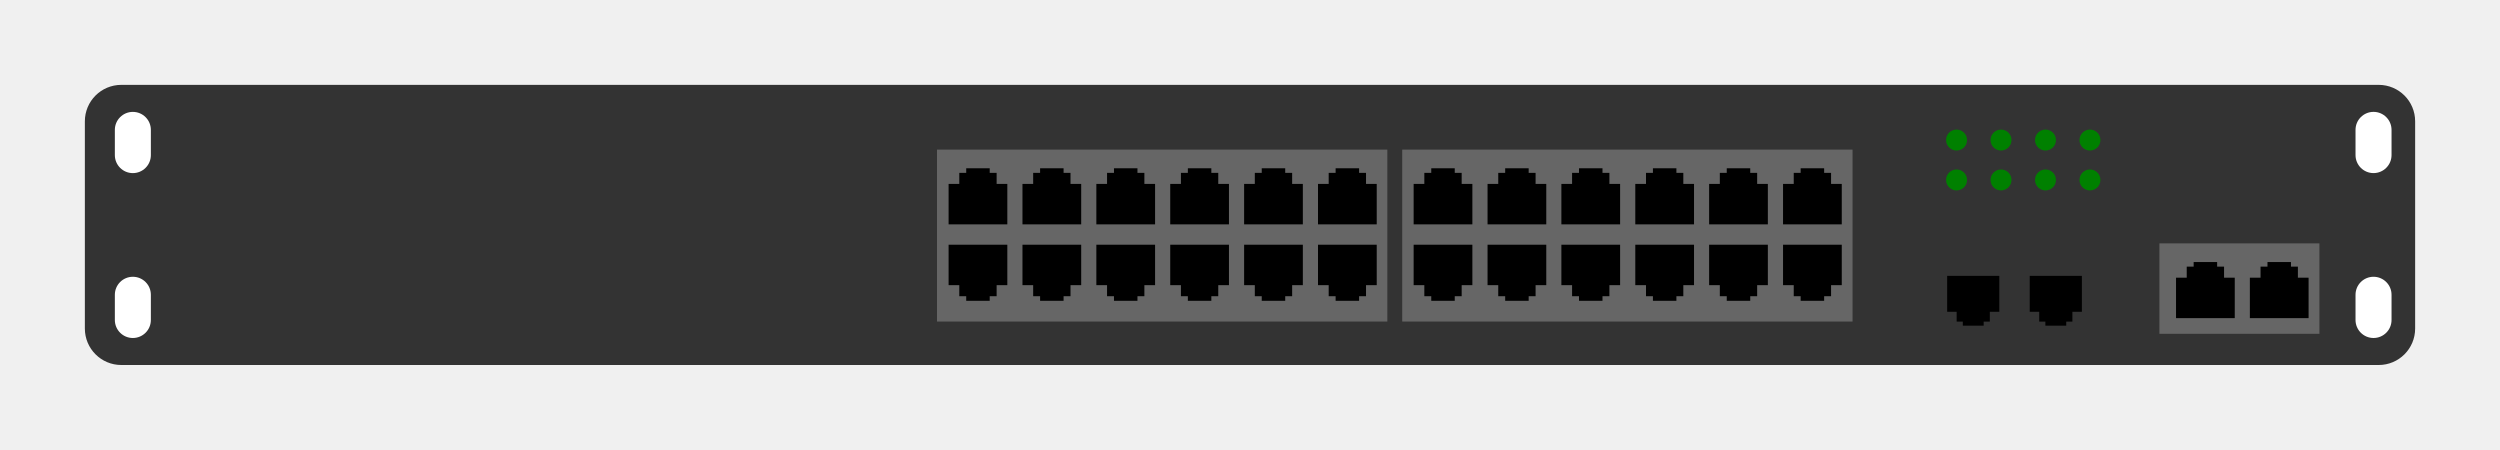
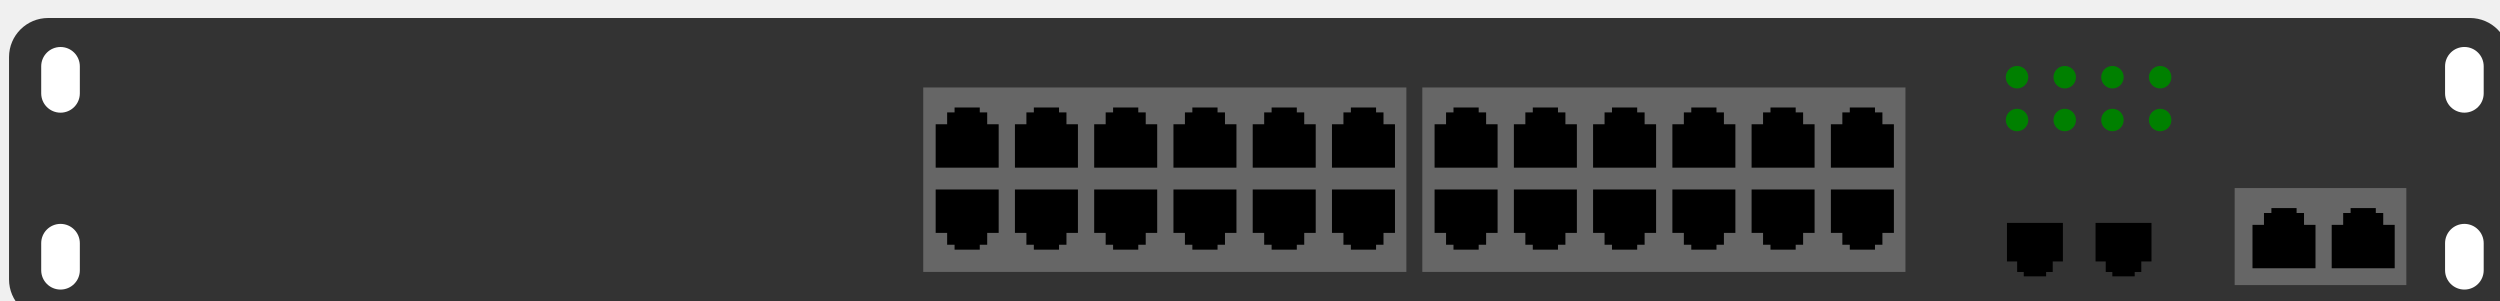
- <svg xmlns="http://www.w3.org/2000/svg" version="1.1" id="svg3599" viewBox="0 0 294.6 53.012">
-   <g id="layer17" transform="translate(34.009 118.64)">
+ <svg xmlns="http://www.w3.org/2000/svg" version="1.1" id="svg3599">
+   <g id="layer17" transform="translate(25.001 110.617)">
    <rect x="-24.009" y="-108.64" height="33.012" width="274.6" ry="4.294" id="rect11025" style="fill:#333333" />
  </g>
-   <g id="layer18" transform="translate(34.009 118.64)">
+   <g id="layer18" transform="translate(25.001 110.617)">
    <g id="g4899" transform="translate(0 .21256)">
      <rect x="-105.67" y="-247.81" height="4.244" width="7.215" ry="2.122" id="rect11047" style="fill:#ffffff" transform="rotate(90)" />
      <rect x="-86.238" y="-247.81" height="4.244" width="7.215" ry="2.122" id="rect11047-3" style="fill:#ffffff" transform="rotate(90)" />
    </g>
    <g id="g4895" transform="translate(-.80029 .024898)">
      <rect x="-105.48" y="15.431" height="4.244" width="7.215" ry="2.122" id="rect11047-6" style="fill:#ffffff" transform="rotate(90)" />
      <rect x="-86.05" y="15.431" height="4.244" width="7.215" ry="2.122" id="rect11047-3-8" style="fill:#ffffff" transform="rotate(90)" />
    </g>
  </g>
-   <g id="layer3" transform="translate(33.008 74.023)">
+   <g id="layer3" transform="translate(24 66)">
    <rect x="79.11" y="-54.691" height="16.856" width="49.664" id="rect9679-0-9" style="stroke:#666666;stroke-width:3.404;fill:#666666" />
    <g id="g3264-8-6-7" transform="matrix(.99156 0 0 1.2116 49.639 30.14)">
      <rect x="31.091" y="-60.463" height=".519" width="3.564" id="rect4618-36-9-6-64-6" style="stroke:#000000;stroke-width:3.415;fill:#ffffff" />
      <rect x="32.429" y="-59.078" height=".142" width=".888" id="rect4632-03-9-4-2-3" style="stroke:#000000;stroke-width:3.549;fill:#ffffff" />
      <rect x="32.81" y="-58.271" height=".223" width=".126" id="rect4634-1-1-3-71-7" style="stroke:#000000;stroke-width:2.665;fill:#ffffff" />
    </g>
    <g id="g3264-8-0-3-1" transform="matrix(.99156 0 0 1.2116 58.345 30.14)">
      <rect x="31.091" y="-60.463" height=".519" width="3.564" id="rect4618-36-9-6-2-4-5" style="stroke:#000000;stroke-width:3.415;fill:#ffffff" />
      <rect x="32.429" y="-59.078" height=".142" width=".888" id="rect4632-03-9-4-9-8-6" style="stroke:#000000;stroke-width:3.549;fill:#ffffff" />
      <rect x="32.81" y="-58.271" height=".223" width=".126" id="rect4634-1-1-3-9-1-0" style="stroke:#000000;stroke-width:2.665;fill:#ffffff" />
    </g>
    <g id="g3264-8-3-9-5" transform="matrix(.99156 0 0 1.2116 67.051 30.14)">
      <rect x="31.091" y="-60.463" height=".519" width="3.564" id="rect4618-36-9-6-1-8-3" style="stroke:#000000;stroke-width:3.415;fill:#ffffff" />
      <rect x="32.429" y="-59.078" height=".142" width=".888" id="rect4632-03-9-4-0-8-5" style="stroke:#000000;stroke-width:3.549;fill:#ffffff" />
      <rect x="32.81" y="-58.271" height=".223" width=".126" id="rect4634-1-1-3-3-0-6" style="stroke:#000000;stroke-width:2.665;fill:#ffffff" />
    </g>
    <g id="g3264-8-7-3-3" transform="matrix(.99156 0 0 1.2116 75.757 30.14)">
      <rect x="31.091" y="-60.463" height=".519" width="3.564" id="rect4618-36-9-6-6-3-1" style="stroke:#000000;stroke-width:3.415;fill:#ffffff" />
      <rect x="32.429" y="-59.078" height=".142" width=".888" id="rect4632-03-9-4-4-2-4" style="stroke:#000000;stroke-width:3.549;fill:#ffffff" />
      <rect x="32.81" y="-58.271" height=".223" width=".126" id="rect4634-1-1-3-7-0-4" style="stroke:#000000;stroke-width:2.665;fill:#ffffff" />
    </g>
    <g id="g3264-8-39-4-7" transform="matrix(.99156 0 0 1.2116 84.463 30.14)">
      <rect x="31.091" y="-60.463" height=".519" width="3.564" id="rect4618-36-9-6-5-4-6" style="stroke:#000000;stroke-width:3.415;fill:#ffffff" />
      <rect x="32.429" y="-59.078" height=".142" width=".888" id="rect4632-03-9-4-8-7-1" style="stroke:#000000;stroke-width:3.549;fill:#ffffff" />
      <rect x="32.81" y="-58.271" height=".223" width=".126" id="rect4634-1-1-3-6-6-5" style="stroke:#000000;stroke-width:2.665;fill:#ffffff" />
    </g>
    <g id="g3264-8-4-4-7" transform="matrix(.99156 0 0 1.2116 93.169 30.14)">
      <rect x="31.091" y="-60.463" height=".519" width="3.564" id="rect4618-36-9-6-3-6-5" style="stroke:#000000;stroke-width:3.415;fill:#ffffff" />
      <rect x="32.429" y="-59.078" height=".142" width=".888" id="rect4632-03-9-4-5-8-5" style="stroke:#000000;stroke-width:3.549;fill:#ffffff" />
      <rect x="32.81" y="-58.271" height=".223" width=".126" id="rect4634-1-1-3-8-1-3" style="stroke:#000000;stroke-width:2.665;fill:#ffffff" />
    </g>
    <g id="g3264-8-6-7-1" transform="matrix(.99156 0 0 -1.2116 49.639 -122.91)">
      <rect x="31.091" y="-60.463" height=".519" width="3.564" id="rect4618-36-9-6-64-6-7" style="stroke:#000000;stroke-width:3.415;fill:#ffffff" />
      <rect x="32.429" y="-59.078" height=".142" width=".888" id="rect4632-03-9-4-2-3-7" style="stroke:#000000;stroke-width:3.549;fill:#ffffff" />
      <rect x="32.81" y="-58.271" height=".223" width=".126" id="rect4634-1-1-3-71-7-2" style="stroke:#000000;stroke-width:2.665;fill:#ffffff" />
    </g>
    <g id="g3264-8-0-3-1-7" transform="matrix(.99156 0 0 -1.2116 58.345 -122.91)">
      <rect x="31.091" y="-60.463" height=".519" width="3.564" id="rect4618-36-9-6-2-4-5-8" style="stroke:#000000;stroke-width:3.415;fill:#ffffff" />
      <rect x="32.429" y="-59.078" height=".142" width=".888" id="rect4632-03-9-4-9-8-6-4" style="stroke:#000000;stroke-width:3.549;fill:#ffffff" />
      <rect x="32.81" y="-58.271" height=".223" width=".126" id="rect4634-1-1-3-9-1-0-1" style="stroke:#000000;stroke-width:2.665;fill:#ffffff" />
    </g>
    <g id="g3264-8-3-9-5-8" transform="matrix(.99156 0 0 -1.2116 67.051 -122.91)">
      <rect x="31.091" y="-60.463" height=".519" width="3.564" id="rect4618-36-9-6-1-8-3-1" style="stroke:#000000;stroke-width:3.415;fill:#ffffff" />
      <rect x="32.429" y="-59.078" height=".142" width=".888" id="rect4632-03-9-4-0-8-5-4" style="stroke:#000000;stroke-width:3.549;fill:#ffffff" />
      <rect x="32.81" y="-58.271" height=".223" width=".126" id="rect4634-1-1-3-3-0-6-0" style="stroke:#000000;stroke-width:2.665;fill:#ffffff" />
    </g>
    <g id="g3264-8-7-3-3-4" transform="matrix(.99156 0 0 -1.2116 75.757 -122.91)">
      <rect x="31.091" y="-60.463" height=".519" width="3.564" id="rect4618-36-9-6-6-3-1-5" style="stroke:#000000;stroke-width:3.415;fill:#ffffff" />
      <rect x="32.429" y="-59.078" height=".142" width=".888" id="rect4632-03-9-4-4-2-4-9" style="stroke:#000000;stroke-width:3.549;fill:#ffffff" />
      <rect x="32.81" y="-58.271" height=".223" width=".126" id="rect4634-1-1-3-7-0-4-7" style="stroke:#000000;stroke-width:2.665;fill:#ffffff" />
    </g>
    <g id="g3264-8-39-4-7-2" transform="matrix(.99156 0 0 -1.2116 84.463 -122.91)">
      <rect x="31.091" y="-60.463" height=".519" width="3.564" id="rect4618-36-9-6-5-4-6-3" style="stroke:#000000;stroke-width:3.415;fill:#ffffff" />
      <rect x="32.429" y="-59.078" height=".142" width=".888" id="rect4632-03-9-4-8-7-1-2" style="stroke:#000000;stroke-width:3.549;fill:#ffffff" />
      <rect x="32.81" y="-58.271" height=".223" width=".126" id="rect4634-1-1-3-6-6-5-8" style="stroke:#000000;stroke-width:2.665;fill:#ffffff" />
    </g>
    <g id="g3264-8-4-4-7-5" transform="matrix(.99156 0 0 -1.2116 93.169 -122.91)">
      <rect x="31.091" y="-60.463" height=".519" width="3.564" id="rect4618-36-9-6-3-6-5-2" style="stroke:#000000;stroke-width:3.415;fill:#ffffff" />
      <rect x="32.429" y="-59.078" height=".142" width=".888" id="rect4632-03-9-4-5-8-5-7" style="stroke:#000000;stroke-width:3.549;fill:#ffffff" />
      <rect x="32.81" y="-58.271" height=".223" width=".126" id="rect4634-1-1-3-8-1-3-3" style="stroke:#000000;stroke-width:2.665;fill:#ffffff" />
    </g>
    <rect x="133.93" y="-54.691" height="16.856" width="49.664" id="rect9679-0-9-0" style="stroke:#666666;stroke-width:3.404;fill:#666666" />
    <g id="g3264-8-6-7-4" transform="matrix(.99156 0 0 1.2116 104.44 30.14)">
      <rect x="31.091" y="-60.463" height=".519" width="3.564" id="rect4618-36-9-6-64-6-3" style="stroke:#000000;stroke-width:3.415;fill:#ffffff" />
      <rect x="32.429" y="-59.078" height=".142" width=".888" id="rect4632-03-9-4-2-3-5" style="stroke:#000000;stroke-width:3.549;fill:#ffffff" />
      <rect x="32.81" y="-58.271" height=".223" width=".126" id="rect4634-1-1-3-71-7-3" style="stroke:#000000;stroke-width:2.665;fill:#ffffff" />
    </g>
    <g id="g3264-8-0-3-1-0" transform="matrix(.99156 0 0 1.2116 113.15 30.14)">
      <rect x="31.091" y="-60.463" height=".519" width="3.564" id="rect4618-36-9-6-2-4-5-9" style="stroke:#000000;stroke-width:3.415;fill:#ffffff" />
      <rect x="32.429" y="-59.078" height=".142" width=".888" id="rect4632-03-9-4-9-8-6-0" style="stroke:#000000;stroke-width:3.549;fill:#ffffff" />
      <rect x="32.81" y="-58.271" height=".223" width=".126" id="rect4634-1-1-3-9-1-0-8" style="stroke:#000000;stroke-width:2.665;fill:#ffffff" />
    </g>
    <g id="g3264-8-3-9-5-3" transform="matrix(.99156 0 0 1.2116 121.85 30.14)">
      <rect x="31.091" y="-60.463" height=".519" width="3.564" id="rect4618-36-9-6-1-8-3-4" style="stroke:#000000;stroke-width:3.415;fill:#ffffff" />
      <rect x="32.429" y="-59.078" height=".142" width=".888" id="rect4632-03-9-4-0-8-5-9" style="stroke:#000000;stroke-width:3.549;fill:#ffffff" />
      <rect x="32.81" y="-58.271" height=".223" width=".126" id="rect4634-1-1-3-3-0-6-6" style="stroke:#000000;stroke-width:2.665;fill:#ffffff" />
    </g>
    <g id="g3264-8-7-3-3-0" transform="matrix(.99156 0 0 1.2116 130.56 30.14)">
      <rect x="31.091" y="-60.463" height=".519" width="3.564" id="rect4618-36-9-6-6-3-1-1" style="stroke:#000000;stroke-width:3.415;fill:#ffffff" />
      <rect x="32.429" y="-59.078" height=".142" width=".888" id="rect4632-03-9-4-4-2-4-2" style="stroke:#000000;stroke-width:3.549;fill:#ffffff" />
      <rect x="32.81" y="-58.271" height=".223" width=".126" id="rect4634-1-1-3-7-0-4-5" style="stroke:#000000;stroke-width:2.665;fill:#ffffff" />
    </g>
    <g id="g3264-8-39-4-7-21" transform="matrix(.99156 0 0 1.2116 139.26 30.14)">
      <rect x="31.091" y="-60.463" height=".519" width="3.564" id="rect4618-36-9-6-5-4-6-8" style="stroke:#000000;stroke-width:3.415;fill:#ffffff" />
      <rect x="32.429" y="-59.078" height=".142" width=".888" id="rect4632-03-9-4-8-7-1-6" style="stroke:#000000;stroke-width:3.549;fill:#ffffff" />
      <rect x="32.81" y="-58.271" height=".223" width=".126" id="rect4634-1-1-3-6-6-5-3" style="stroke:#000000;stroke-width:2.665;fill:#ffffff" />
    </g>
    <g id="g3264-8-4-4-7-8" transform="matrix(.99156 0 0 1.2116 147.97 30.14)">
      <rect x="31.091" y="-60.463" height=".519" width="3.564" id="rect4618-36-9-6-3-6-5-1" style="stroke:#000000;stroke-width:3.415;fill:#ffffff" />
      <rect x="32.429" y="-59.078" height=".142" width=".888" id="rect4632-03-9-4-5-8-5-8" style="stroke:#000000;stroke-width:3.549;fill:#ffffff" />
      <rect x="32.81" y="-58.271" height=".223" width=".126" id="rect4634-1-1-3-8-1-3-7" style="stroke:#000000;stroke-width:2.665;fill:#ffffff" />
    </g>
    <g id="g3264-8-6-7-1-5" transform="matrix(.99156 0 0 -1.2116 104.44 -122.91)">
      <rect x="31.091" y="-60.463" height=".519" width="3.564" id="rect4618-36-9-6-64-6-7-6" style="stroke:#000000;stroke-width:3.415;fill:#ffffff" />
      <rect x="32.429" y="-59.078" height=".142" width=".888" id="rect4632-03-9-4-2-3-7-1" style="stroke:#000000;stroke-width:3.549;fill:#ffffff" />
      <rect x="32.81" y="-58.271" height=".223" width=".126" id="rect4634-1-1-3-71-7-2-2" style="stroke:#000000;stroke-width:2.665;fill:#ffffff" />
    </g>
    <g id="g3264-8-0-3-1-7-8" transform="matrix(.99156 0 0 -1.2116 113.15 -122.91)">
      <rect x="31.091" y="-60.463" height=".519" width="3.564" id="rect4618-36-9-6-2-4-5-8-7" style="stroke:#000000;stroke-width:3.415;fill:#ffffff" />
      <rect x="32.429" y="-59.078" height=".142" width=".888" id="rect4632-03-9-4-9-8-6-4-0" style="stroke:#000000;stroke-width:3.549;fill:#ffffff" />
      <rect x="32.81" y="-58.271" height=".223" width=".126" id="rect4634-1-1-3-9-1-0-1-9" style="stroke:#000000;stroke-width:2.665;fill:#ffffff" />
    </g>
    <g id="g3264-8-3-9-5-8-8" transform="matrix(.99156 0 0 -1.2116 121.85 -122.91)">
      <rect x="31.091" y="-60.463" height=".519" width="3.564" id="rect4618-36-9-6-1-8-3-1-6" style="stroke:#000000;stroke-width:3.415;fill:#ffffff" />
      <rect x="32.429" y="-59.078" height=".142" width=".888" id="rect4632-03-9-4-0-8-5-4-4" style="stroke:#000000;stroke-width:3.549;fill:#ffffff" />
      <rect x="32.81" y="-58.271" height=".223" width=".126" id="rect4634-1-1-3-3-0-6-0-3" style="stroke:#000000;stroke-width:2.665;fill:#ffffff" />
    </g>
    <g id="g3264-8-7-3-3-4-5" transform="matrix(.99156 0 0 -1.2116 130.56 -122.91)">
      <rect x="31.091" y="-60.463" height=".519" width="3.564" id="rect4618-36-9-6-6-3-1-5-9" style="stroke:#000000;stroke-width:3.415;fill:#ffffff" />
      <rect x="32.429" y="-59.078" height=".142" width=".888" id="rect4632-03-9-4-4-2-4-9-9" style="stroke:#000000;stroke-width:3.549;fill:#ffffff" />
      <rect x="32.81" y="-58.271" height=".223" width=".126" id="rect4634-1-1-3-7-0-4-7-5" style="stroke:#000000;stroke-width:2.665;fill:#ffffff" />
    </g>
    <g id="g3264-8-39-4-7-2-4" transform="matrix(.99156 0 0 -1.2116 139.26 -122.91)">
      <rect x="31.091" y="-60.463" height=".519" width="3.564" id="rect4618-36-9-6-5-4-6-3-2" style="stroke:#000000;stroke-width:3.415;fill:#ffffff" />
      <rect x="32.429" y="-59.078" height=".142" width=".888" id="rect4632-03-9-4-8-7-1-2-9" style="stroke:#000000;stroke-width:3.549;fill:#ffffff" />
      <rect x="32.81" y="-58.271" height=".223" width=".126" id="rect4634-1-1-3-6-6-5-8-3" style="stroke:#000000;stroke-width:2.665;fill:#ffffff" />
    </g>
    <g id="g3264-8-4-4-7-5-3" transform="matrix(.99156 0 0 -1.2116 147.97 -122.91)">
      <rect x="31.091" y="-60.463" height=".519" width="3.564" id="rect4618-36-9-6-3-6-5-2-0" style="stroke:#000000;stroke-width:3.415;fill:#ffffff" />
      <rect x="32.429" y="-59.078" height=".142" width=".888" id="rect4632-03-9-4-5-8-5-7-4" style="stroke:#000000;stroke-width:3.549;fill:#ffffff" />
      <rect x="32.81" y="-58.271" height=".223" width=".126" id="rect4634-1-1-3-8-1-3-3-2" style="stroke:#000000;stroke-width:2.665;fill:#ffffff" />
    </g>
    <rect x="222.2" y="-44.6" height="9.171" width="17.37" id="rect9679-0-9-0-5" style="stroke:#666666;stroke-width:1.485;fill:#666666" />
    <g id="g3264-8-39-4-7-2-4-2" transform="matrix(.99156 0 0 -1.2116 194.28 -111.86)">
      <rect x="31.091" y="-60.463" height=".519" width="3.564" id="rect4618-36-9-6-5-4-6-3-2-7" style="stroke:#000000;stroke-width:3.415;fill:#ffffff" />
      <rect x="32.429" y="-59.078" height=".142" width=".888" id="rect4632-03-9-4-8-7-1-2-9-6" style="stroke:#000000;stroke-width:3.549;fill:#ffffff" />
      <rect x="32.81" y="-58.271" height=".223" width=".126" id="rect4634-1-1-3-6-6-5-8-3-2" style="stroke:#000000;stroke-width:2.665;fill:#ffffff" />
    </g>
    <g id="g3264-8-4-4-7-5-3-9" transform="matrix(.99156 0 0 -1.2116 202.98 -111.86)">
      <rect x="31.091" y="-60.463" height=".519" width="3.564" id="rect4618-36-9-6-3-6-5-2-0-7" style="stroke:#000000;stroke-width:3.415;fill:#ffffff" />
      <rect x="32.429" y="-59.078" height=".142" width=".888" id="rect4632-03-9-4-5-8-5-7-4-1" style="stroke:#000000;stroke-width:3.549;fill:#ffffff" />
      <rect x="32.81" y="-58.271" height=".223" width=".126" id="rect4634-1-1-3-8-1-3-3-2-4" style="stroke:#000000;stroke-width:2.665;fill:#ffffff" />
    </g>
    <g id="g3264-8-39-4-7-2-4-2-7" transform="matrix(.88061 0 0 1.076 170.57 25.38)">
      <rect x="31.091" y="-60.463" height=".519" width="3.564" id="rect4618-36-9-6-5-4-6-3-2-7-6" style="stroke:#000000;stroke-width:3.415;fill:#ffffff" />
      <rect x="32.429" y="-59.078" height=".142" width=".888" id="rect4632-03-9-4-8-7-1-2-9-6-8" style="stroke:#000000;stroke-width:3.549;fill:#ffffff" />
      <rect x="32.81" y="-58.271" height=".223" width=".126" id="rect4634-1-1-3-6-6-5-8-3-2-2" style="stroke:#000000;stroke-width:2.665;fill:#ffffff" />
    </g>
    <g id="g3264-8-4-4-7-5-3-9-2" transform="matrix(.88061 0 0 1.076 180.3 25.38)">
      <rect x="31.091" y="-60.463" height=".519" width="3.564" id="rect4618-36-9-6-3-6-5-2-0-7-6" style="stroke:#000000;stroke-width:3.415;fill:#ffffff" />
      <rect x="32.429" y="-59.078" height=".142" width=".888" id="rect4632-03-9-4-5-8-5-7-4-1-1" style="stroke:#000000;stroke-width:3.549;fill:#ffffff" />
      <rect x="32.81" y="-58.271" height=".223" width=".126" id="rect4634-1-1-3-8-1-3-3-2-4-0" style="stroke:#000000;stroke-width:2.665;fill:#ffffff" />
    </g>
  </g>
-   <g id="layer5" transform="translate(33.008 74.023)">
+   <g id="layer5" transform="translate(24 66)">
    <g id="g6414">
      <path d="m130.18-193.33c0 1.013-0.822 1.835-1.835 1.835s-1.835-0.822-1.835-1.835 0.822-1.835 1.835-1.835 1.835 0.822 1.835 1.835z" id="path4092-9-6-9-1" style="fill:#008000" transform="matrix(.67289 0 0 .67289 111.19 72.57)" />
      <path d="m130.18-193.33c0 1.013-0.822 1.835-1.835 1.835s-1.835-0.822-1.835-1.835 0.822-1.835 1.835-1.835 1.835 0.822 1.835 1.835z" id="path4092-9-6-9-1-6" style="fill:#008000" transform="matrix(.67289 0 0 .67289 116.43 72.57)" />
      <path d="m130.18-193.33c0 1.013-0.822 1.835-1.835 1.835s-1.835-0.822-1.835-1.835 0.822-1.835 1.835-1.835 1.835 0.822 1.835 1.835z" id="path4092-9-6-9-1-9" style="fill:#008000" transform="matrix(.67289 0 0 .67289 121.67 72.57)" />
      <path d="m130.18-193.33c0 1.013-0.822 1.835-1.835 1.835s-1.835-0.822-1.835-1.835 0.822-1.835 1.835-1.835 1.835 0.822 1.835 1.835z" id="path4092-9-6-9-1-1" style="fill:#008000" transform="matrix(.67289 0 0 .67289 126.91 72.57)" />
    </g>
    <g id="g6414-0" transform="translate(0 4.7017)">
      <path d="m130.18-193.33c0 1.013-0.822 1.835-1.835 1.835s-1.835-0.822-1.835-1.835 0.822-1.835 1.835-1.835 1.835 0.822 1.835 1.835z" id="path4092-9-6-9-1-5" style="fill:#008000" transform="matrix(.67289 0 0 .67289 111.19 72.57)" />
      <path d="m130.18-193.33c0 1.013-0.822 1.835-1.835 1.835s-1.835-0.822-1.835-1.835 0.822-1.835 1.835-1.835 1.835 0.822 1.835 1.835z" id="path4092-9-6-9-1-6-9" style="fill:#008000" transform="matrix(.67289 0 0 .67289 116.43 72.57)" />
      <path d="m130.18-193.33c0 1.013-0.822 1.835-1.835 1.835s-1.835-0.822-1.835-1.835 0.822-1.835 1.835-1.835 1.835 0.822 1.835 1.835z" id="path4092-9-6-9-1-9-8" style="fill:#008000" transform="matrix(.67289 0 0 .67289 121.67 72.57)" />
      <path d="m130.18-193.33c0 1.013-0.822 1.835-1.835 1.835s-1.835-0.822-1.835-1.835 0.822-1.835 1.835-1.835 1.835 0.822 1.835 1.835z" id="path4092-9-6-9-1-1-8" style="fill:#008000" transform="matrix(.67289 0 0 .67289 126.91 72.57)" />
    </g>
  </g>
</svg>
